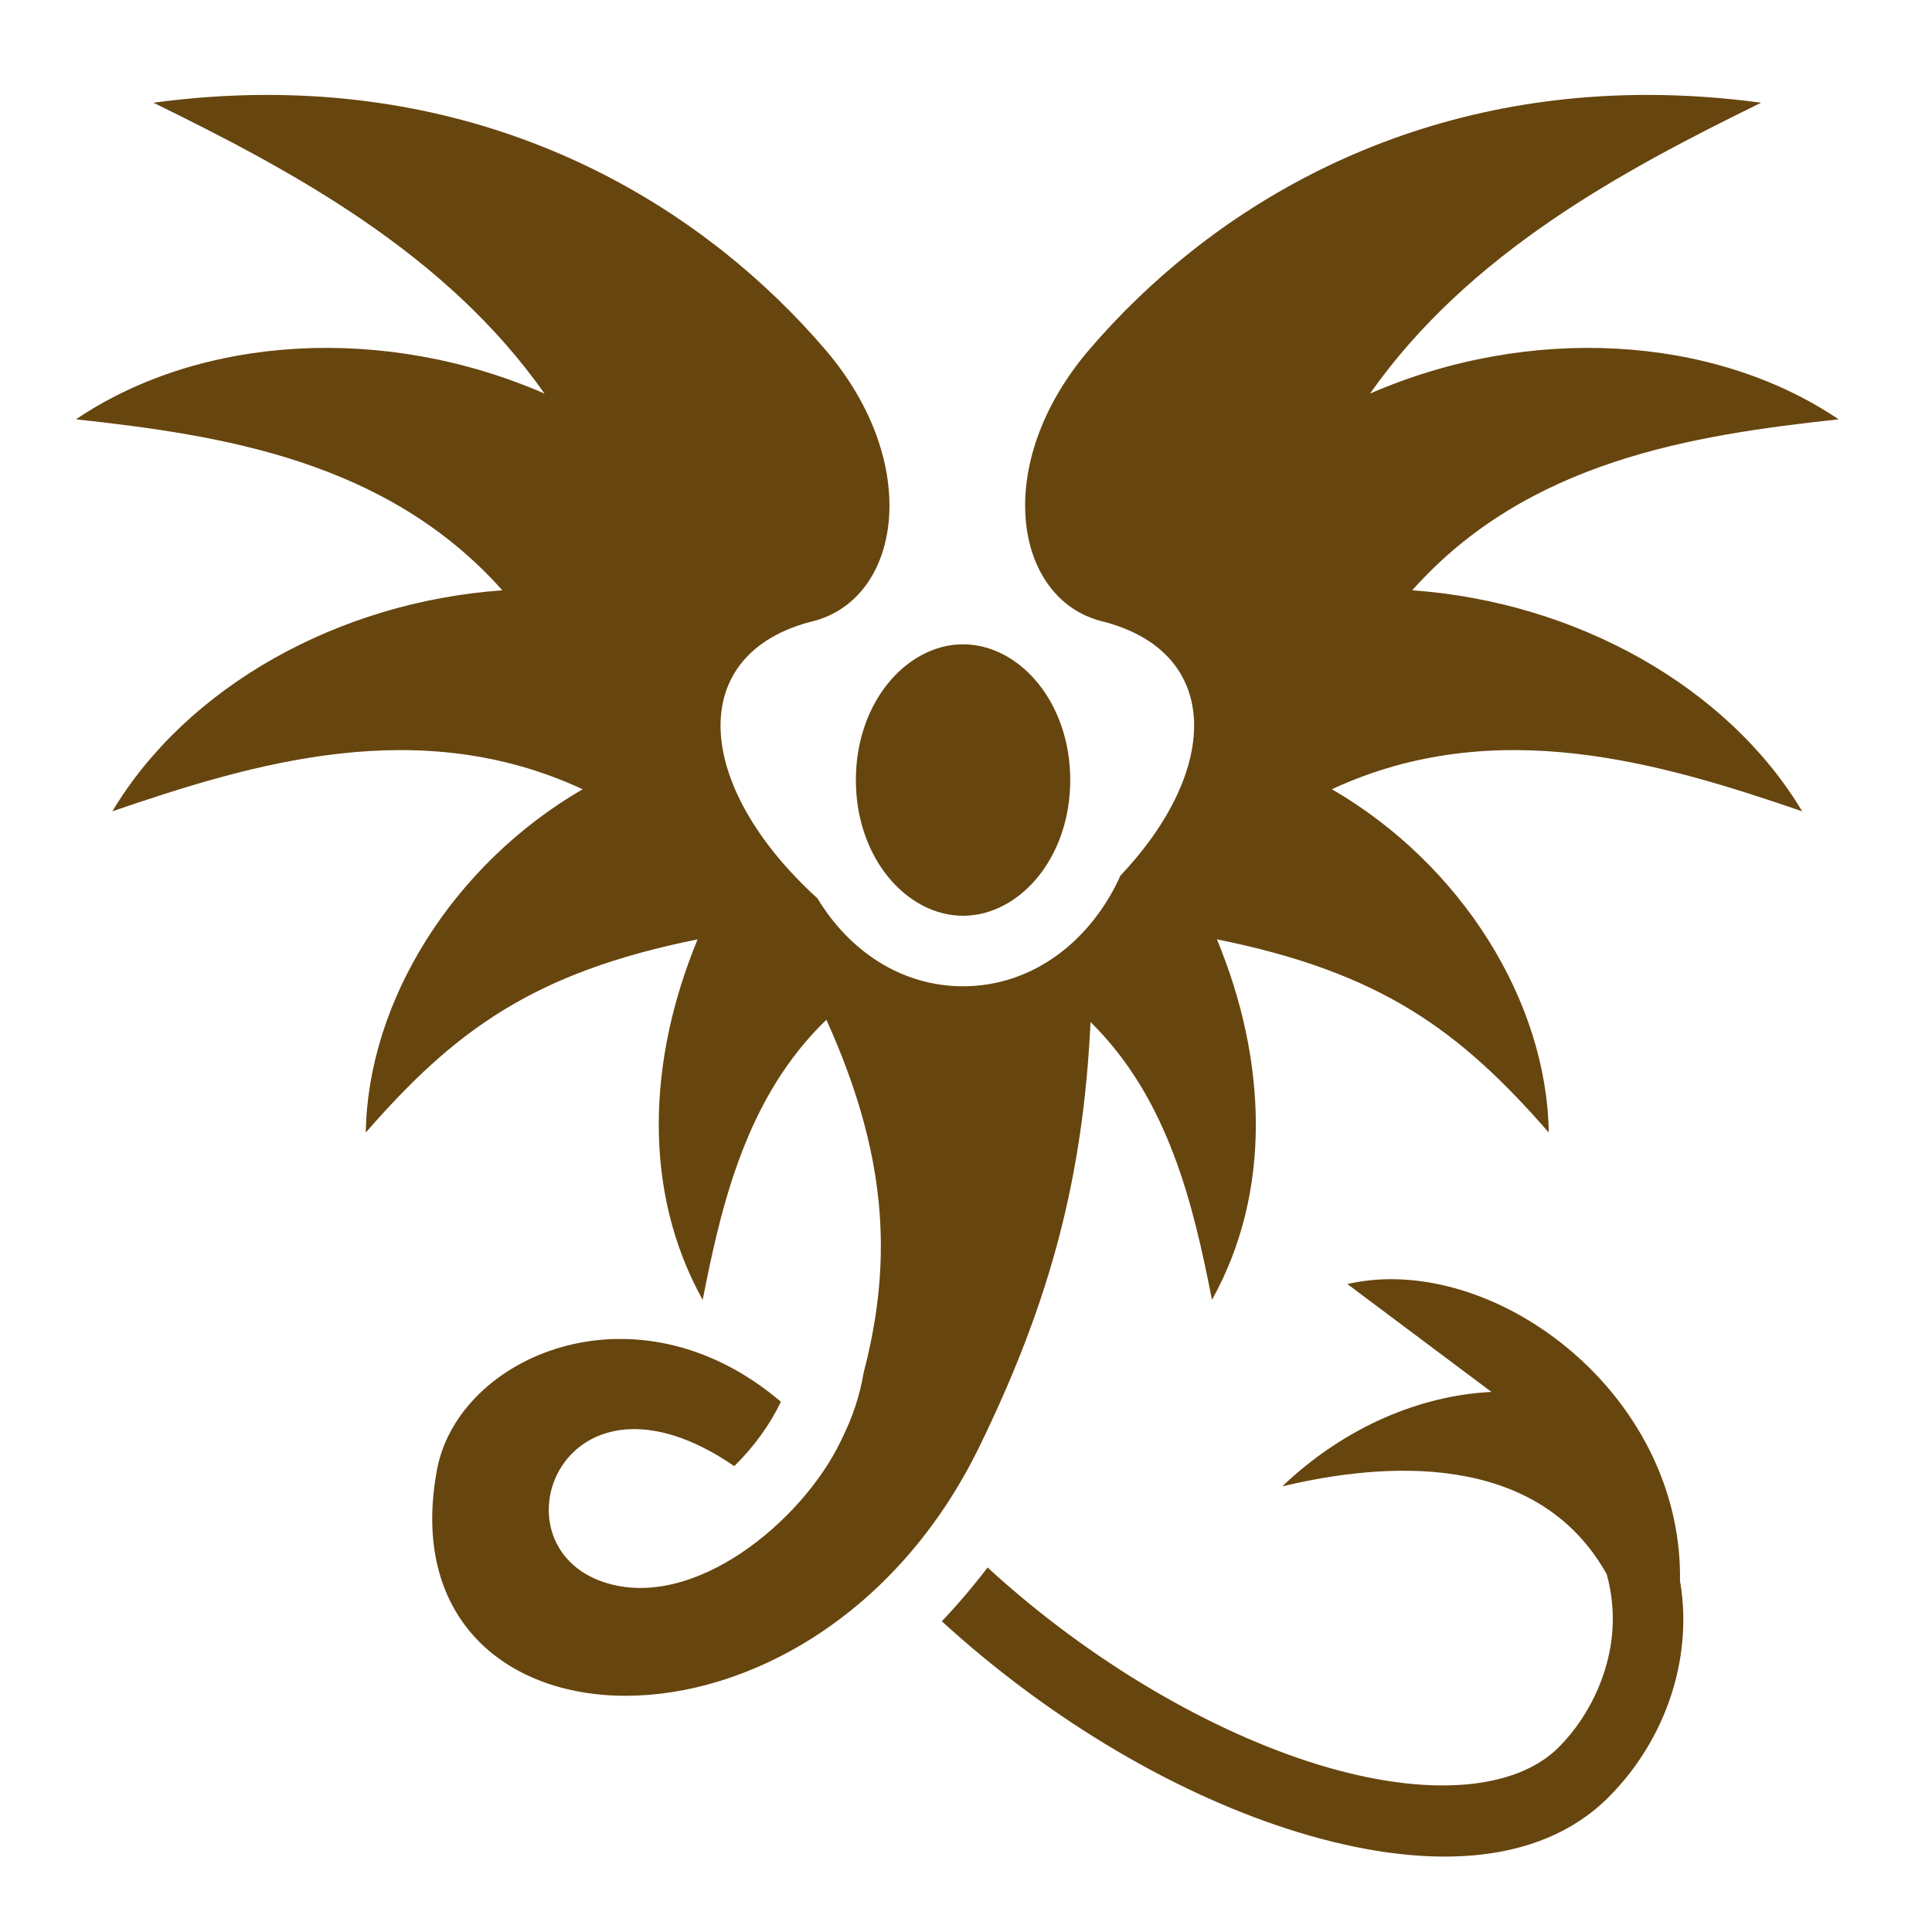
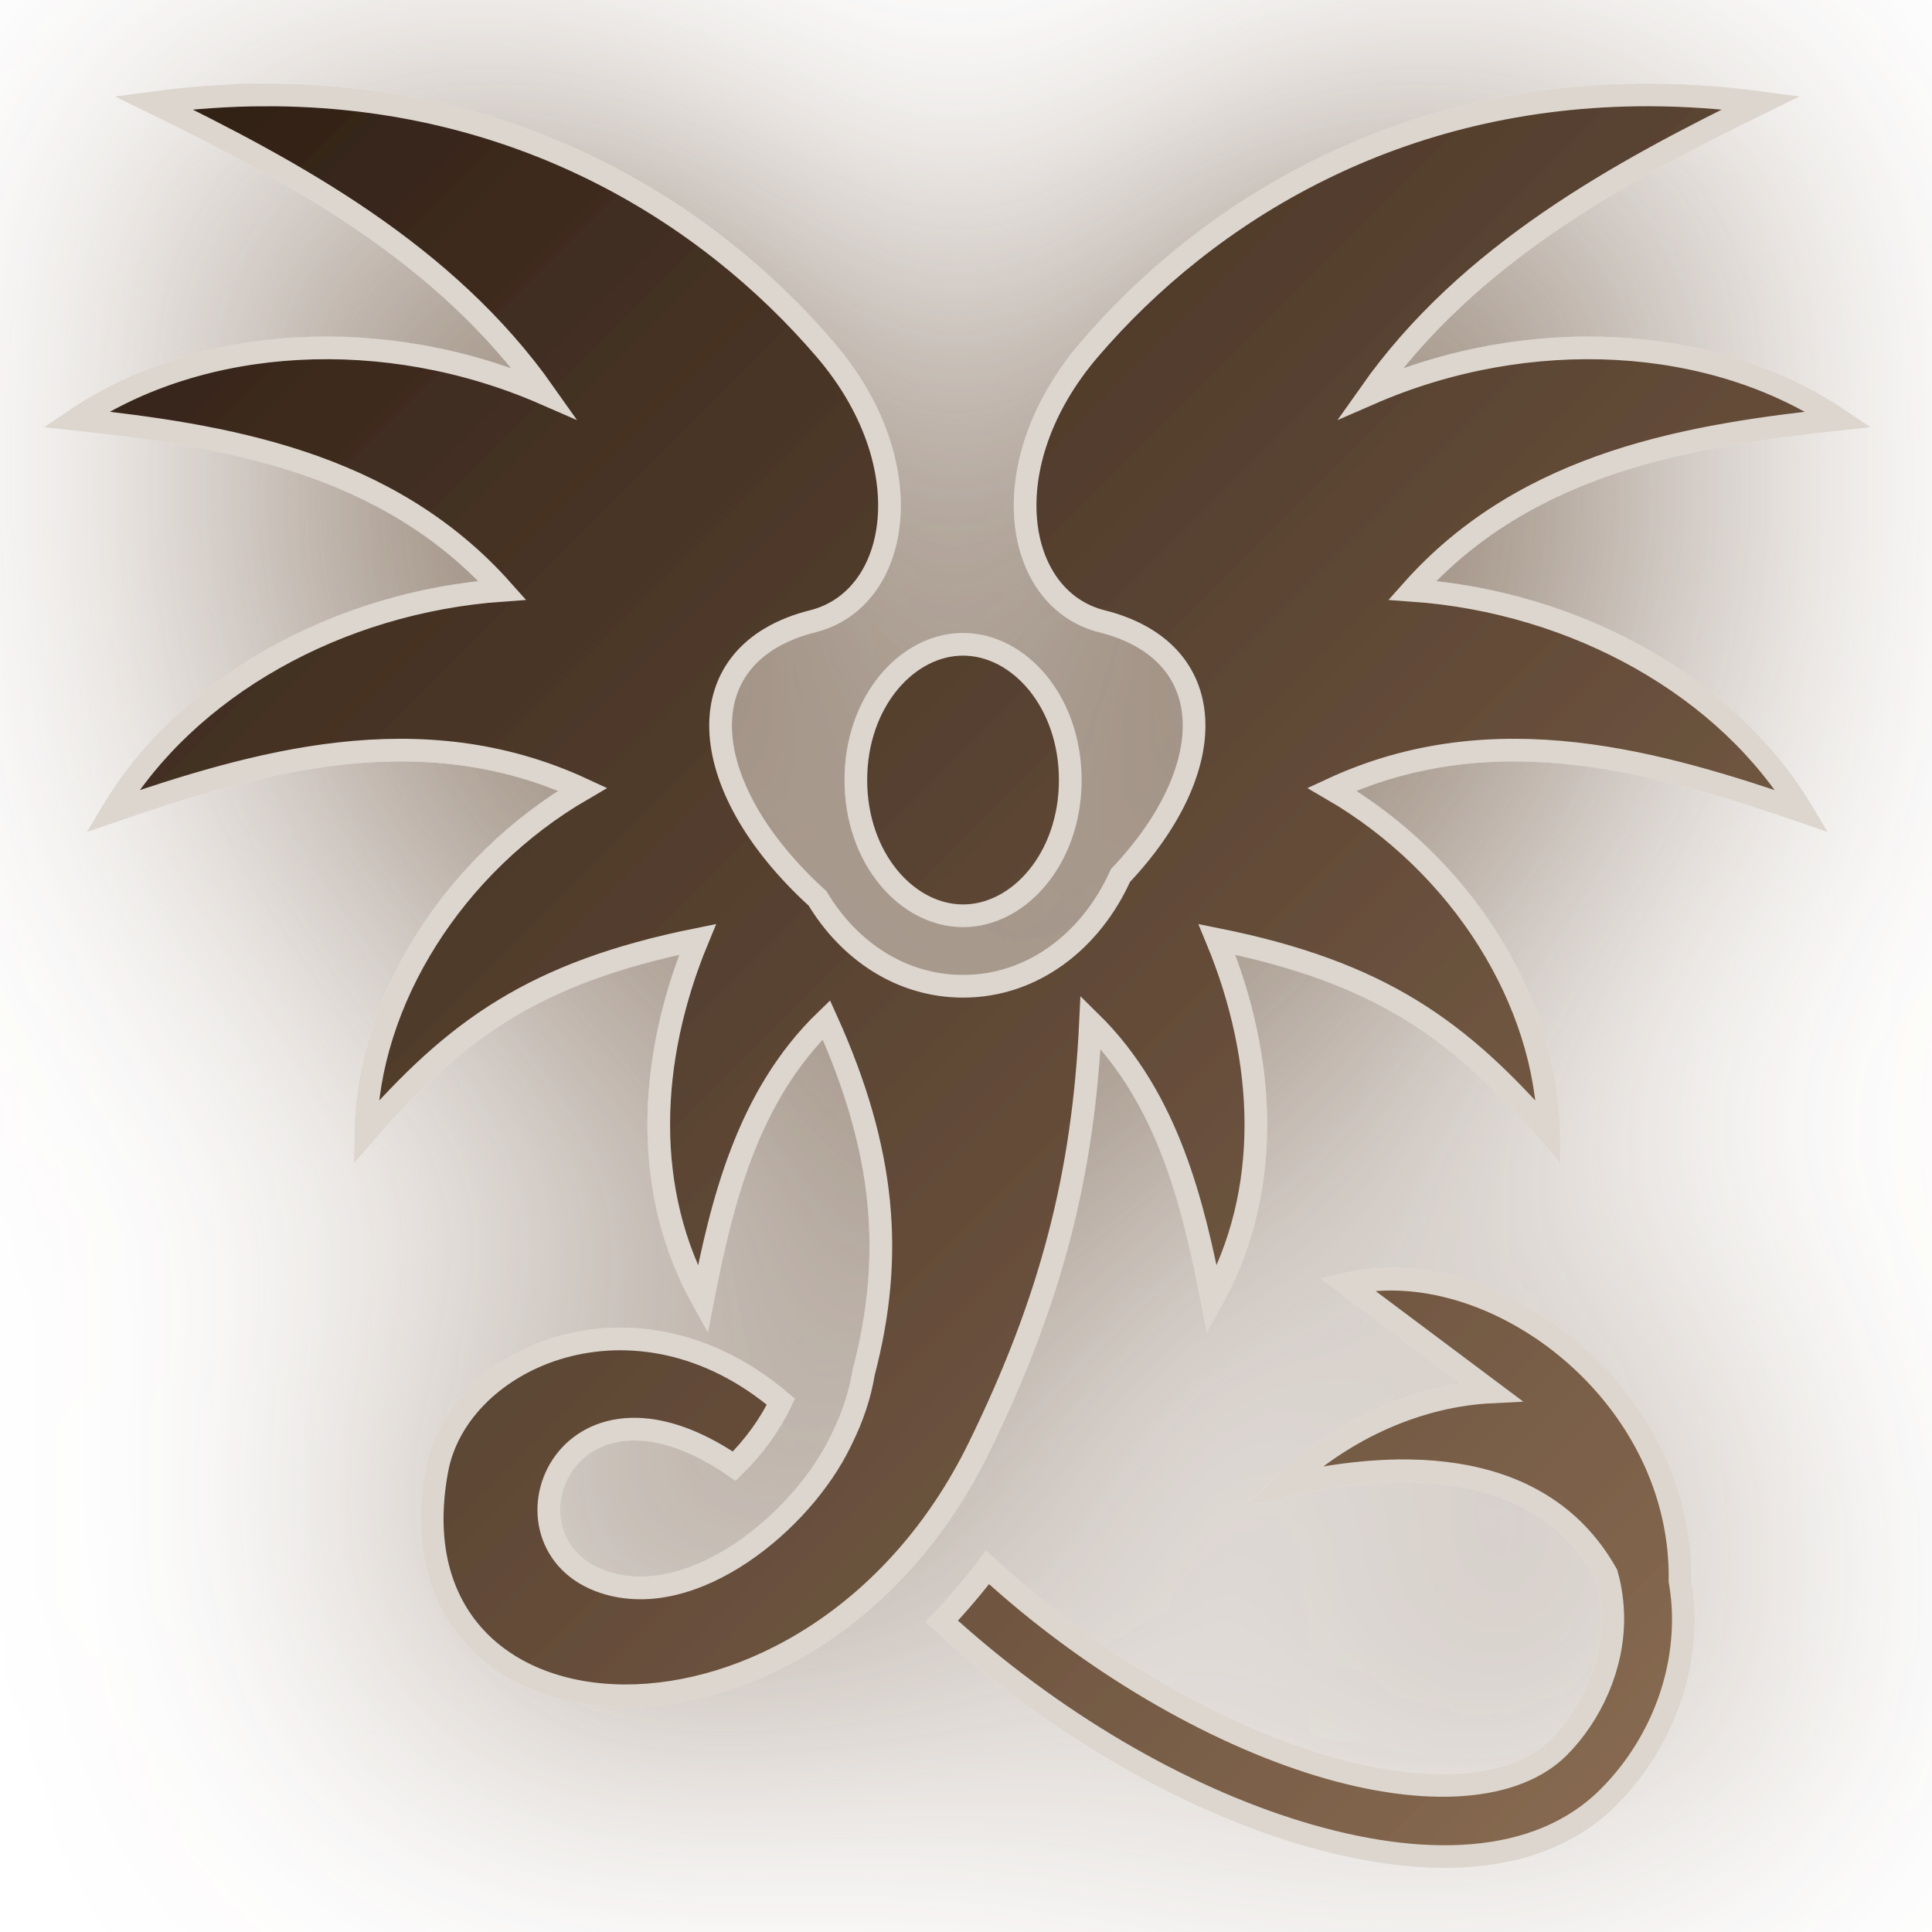
<svg xmlns="http://www.w3.org/2000/svg" viewBox="0 0 512 512">
+   <defs>
+     <filter id="shadow-1" height="300%" width="300%" x="-100%" y="-100%">
+       <feFlood flood-color="rgba(133, 113, 96, 1)" result="flood" />
+       <feComposite in="flood" in2="SourceGraphic" operator="atop" result="composite" />
+       <feGaussianBlur in="composite" stdDeviation="50" result="blur" />
+       <feOffset dx="0" dy="0" result="offset" />
+       <feComposite in="SourceGraphic" in2="offset" operator="over" />
+     </filter>
+     <linearGradient x1="0" x2="1" y1="0" y2="1" id="gradient-1">
+       <stop offset="0%" stop-color="#2e1e14" stop-opacity="1" />
+       <stop offset="100%" stop-color="#8d6f55" stop-opacity="1" />
+     </linearGradient>
+   </defs>
  <g class="" style="" transform="translate(0,0)">
-     <path d="M70.25 25.156c-9.534.026-19.4.69-29.594 2.063 37.04 18.14 77.455 39.872 103.656 77.093-42.086-18.35-90.85-15.685-124.187 6.812 38.56 4.19 82.368 10.888 113 45.313C89.588 159.524 49.492 182.046 29.78 215c37.55-12.856 81.306-25.936 124.626-5.844-34.405 19.978-56.927 56.212-57.47 90.97 23.575-27.027 44.39-42.424 87.94-51.188-13.29 32.114-14.62 66.87 1.343 95.53 4.972-25.352 11.62-53.844 32.78-74.218 15.704 34.76 17.93 62.692 9.906 93.406-.007.043-.024.083-.03.125-.998 6.035-2.967 11.853-5.69 17.345-.012.03-.016.063-.03.094-.126.252-.246.497-.375.75-10.12 21.077-38.94 45.172-62.686 37.342-30.43-10.034-10.885-61.85 34.5-30.78 5.253-5.17 9.495-11.027 12.344-17.063-38.38-32.647-85.48-12.166-91.125 18-14.53 77.672 99.637 84.122 143.656-5.94 19.15-39.18 27.615-72.167 29.53-112.686 20.68 20.33 27.264 48.52 32.188 73.625 15.963-28.662 14.6-63.418 1.312-95.533 43.55 8.765 64.364 24.162 87.938 51.188-.542-34.757-23.064-70.99-57.47-90.97 43.32-20.09 87.077-7.01 124.626 5.845-19.71-32.954-59.807-55.475-103.344-58.563 30.632-34.424 74.44-41.122 113-45.312-33.337-22.497-82.1-25.16-124.188-6.813C389.264 67.093 429.68 45.36 466.72 27.22c-10.196-1.375-20.06-2.038-29.595-2.064-66.735-.178-117.07 30.86-148.438 67.47-26.07 30.428-19.924 66.023 3.157 71.968C323.5 172.43 323.967 203.41 296.97 232c-.007.012-.027.02-.033.03-7.724 17.173-23.107 29.345-41.718 29.345-16.34 0-30.196-9.374-38.564-23.28-33.125-30.134-35.02-65.104-1.094-73.5 23.08-5.946 29.196-41.54 3.125-71.97-31.367-36.608-81.702-67.647-148.437-67.47zM255.22 170.75c-14.788 0-28.407 15.146-28.407 35.97 0 20.82 13.62 35.968 28.406 35.968 14.785 0 28.405-15.147 28.405-35.97 0-20.822-13.62-35.968-28.406-35.968zM368.5 339c-3.884.01-7.718.44-11.438 1.28l38.188 28.595c-18.614.916-38.706 9.088-55.438 25.03 26.763-6.42 67.554-9.593 85.97 23.25 1.065 3.78 1.57 7.564 1.624 11.283.19 13.188-5.824 26.105-14.344 34.625-11.354 11.355-34.622 13.454-63.468 4.656-28.268-8.623-60.507-27.193-87.875-52.314-3.757 4.937-7.836 9.736-12.126 14.25 29.224 26.708 63.134 46.362 94.53 55.938 32.224 9.828 63.248 9.598 82.157-9.313 11.968-11.965 20.086-29.24 19.814-48.092-.045-3.06-.343-6.15-.875-9.25.672-45.095-40.392-80.024-76.72-79.938z" fill="#67450e" fill-opacity="1" />
+     <path d="M70.25 25.156c-9.534.026-19.4.69-29.594 2.063 37.04 18.14 77.455 39.872 103.656 77.093-42.086-18.35-90.85-15.685-124.187 6.812 38.56 4.19 82.368 10.888 113 45.313C89.588 159.524 49.492 182.046 29.78 215c37.55-12.856 81.306-25.936 124.626-5.844-34.405 19.978-56.927 56.212-57.47 90.97 23.575-27.027 44.39-42.424 87.94-51.188-13.29 32.114-14.62 66.87 1.343 95.53 4.972-25.352 11.62-53.844 32.78-74.218 15.704 34.76 17.93 62.692 9.906 93.406-.007.043-.024.083-.03.125-.998 6.035-2.967 11.853-5.69 17.345-.012.03-.016.063-.03.094-.126.252-.246.497-.375.75-10.12 21.077-38.94 45.172-62.686 37.342-30.43-10.034-10.885-61.85 34.5-30.78 5.253-5.17 9.495-11.027 12.344-17.063-38.38-32.647-85.48-12.166-91.125 18-14.53 77.672 99.637 84.122 143.656-5.94 19.15-39.18 27.615-72.167 29.53-112.686 20.68 20.33 27.264 48.52 32.188 73.625 15.963-28.662 14.6-63.418 1.312-95.533 43.55 8.765 64.364 24.162 87.938 51.188-.542-34.757-23.064-70.99-57.47-90.97 43.32-20.09 87.077-7.01 124.626 5.845-19.71-32.954-59.807-55.475-103.344-58.563 30.632-34.424 74.44-41.122 113-45.312-33.337-22.497-82.1-25.16-124.188-6.813C389.264 67.093 429.68 45.36 466.72 27.22c-10.196-1.375-20.06-2.038-29.595-2.064-66.735-.178-117.07 30.86-148.438 67.47-26.07 30.428-19.924 66.023 3.157 71.968C323.5 172.43 323.967 203.41 296.97 232c-.007.012-.027.02-.033.03-7.724 17.173-23.107 29.345-41.718 29.345-16.34 0-30.196-9.374-38.564-23.28-33.125-30.134-35.02-65.104-1.094-73.5 23.08-5.946 29.196-41.54 3.125-71.97-31.367-36.608-81.702-67.647-148.437-67.47zM255.22 170.75c-14.788 0-28.407 15.146-28.407 35.97 0 20.82 13.62 35.968 28.406 35.968 14.785 0 28.405-15.147 28.405-35.97 0-20.822-13.62-35.968-28.406-35.968zM368.5 339c-3.884.01-7.718.44-11.438 1.28l38.188 28.595c-18.614.916-38.706 9.088-55.438 25.03 26.763-6.42 67.554-9.593 85.97 23.25 1.065 3.78 1.57 7.564 1.624 11.283.19 13.188-5.824 26.105-14.344 34.625-11.354 11.355-34.622 13.454-63.468 4.656-28.268-8.623-60.507-27.193-87.875-52.314-3.757 4.937-7.836 9.736-12.126 14.25 29.224 26.708 63.134 46.362 94.53 55.938 32.224 9.828 63.248 9.598 82.157-9.313 11.968-11.965 20.086-29.24 19.814-48.092-.045-3.06-.343-6.15-.875-9.25.672-45.095-40.392-80.024-76.72-79.938z" fill="url(#gradient-1)" stroke="#ddd6ce" stroke-opacity="1" stroke-width="6" filter="url(#shadow-1)" />
  </g>
</svg>
